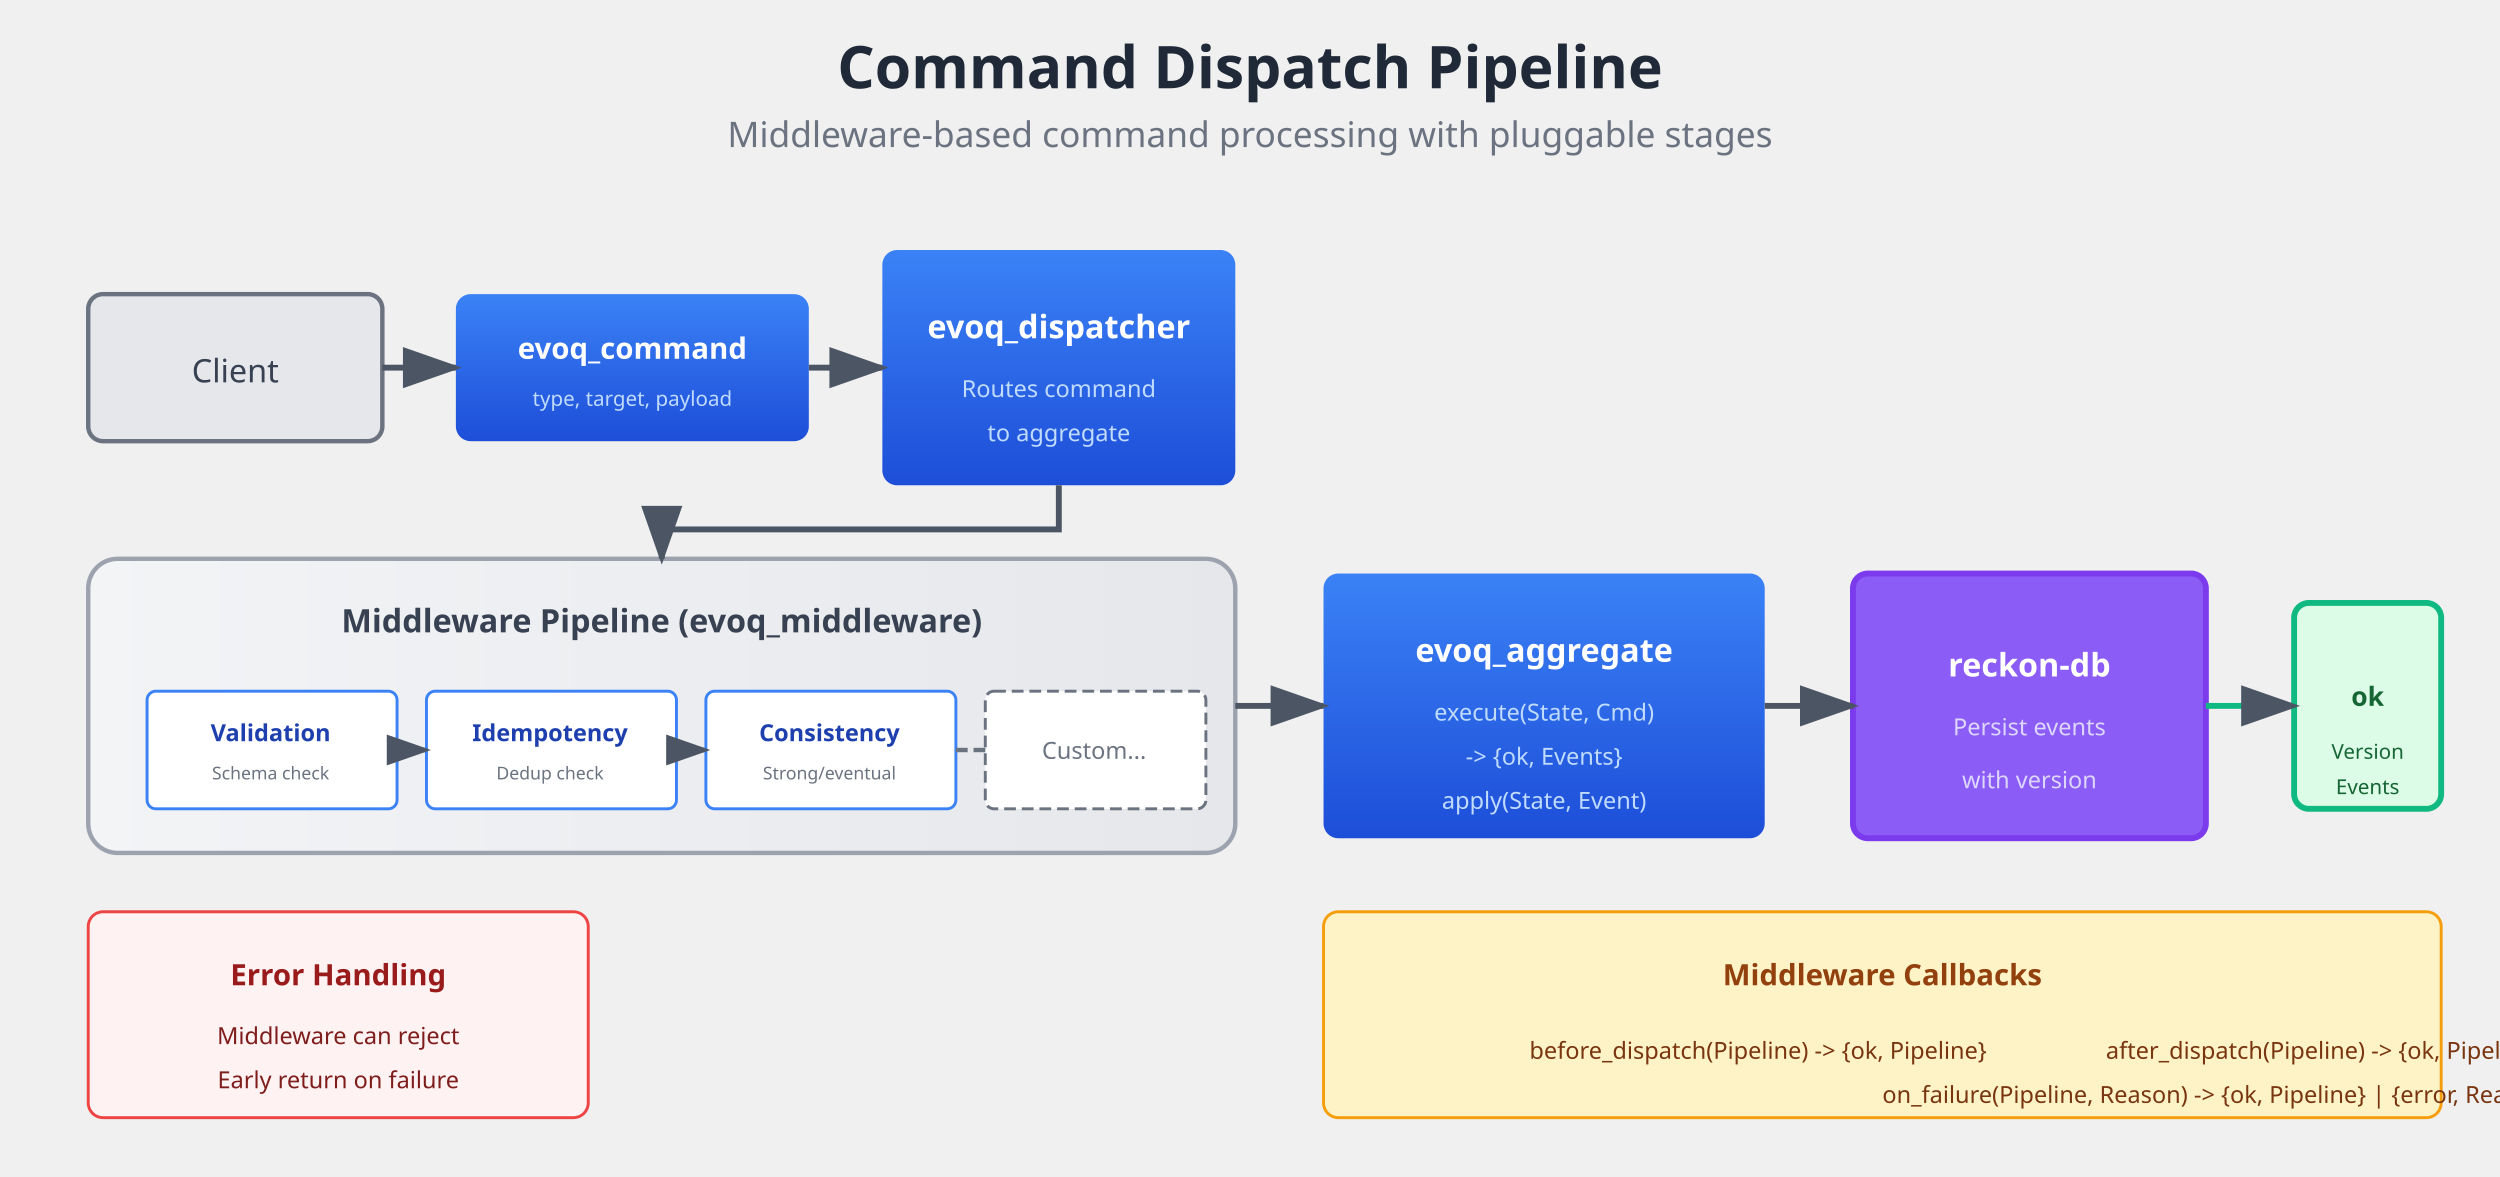
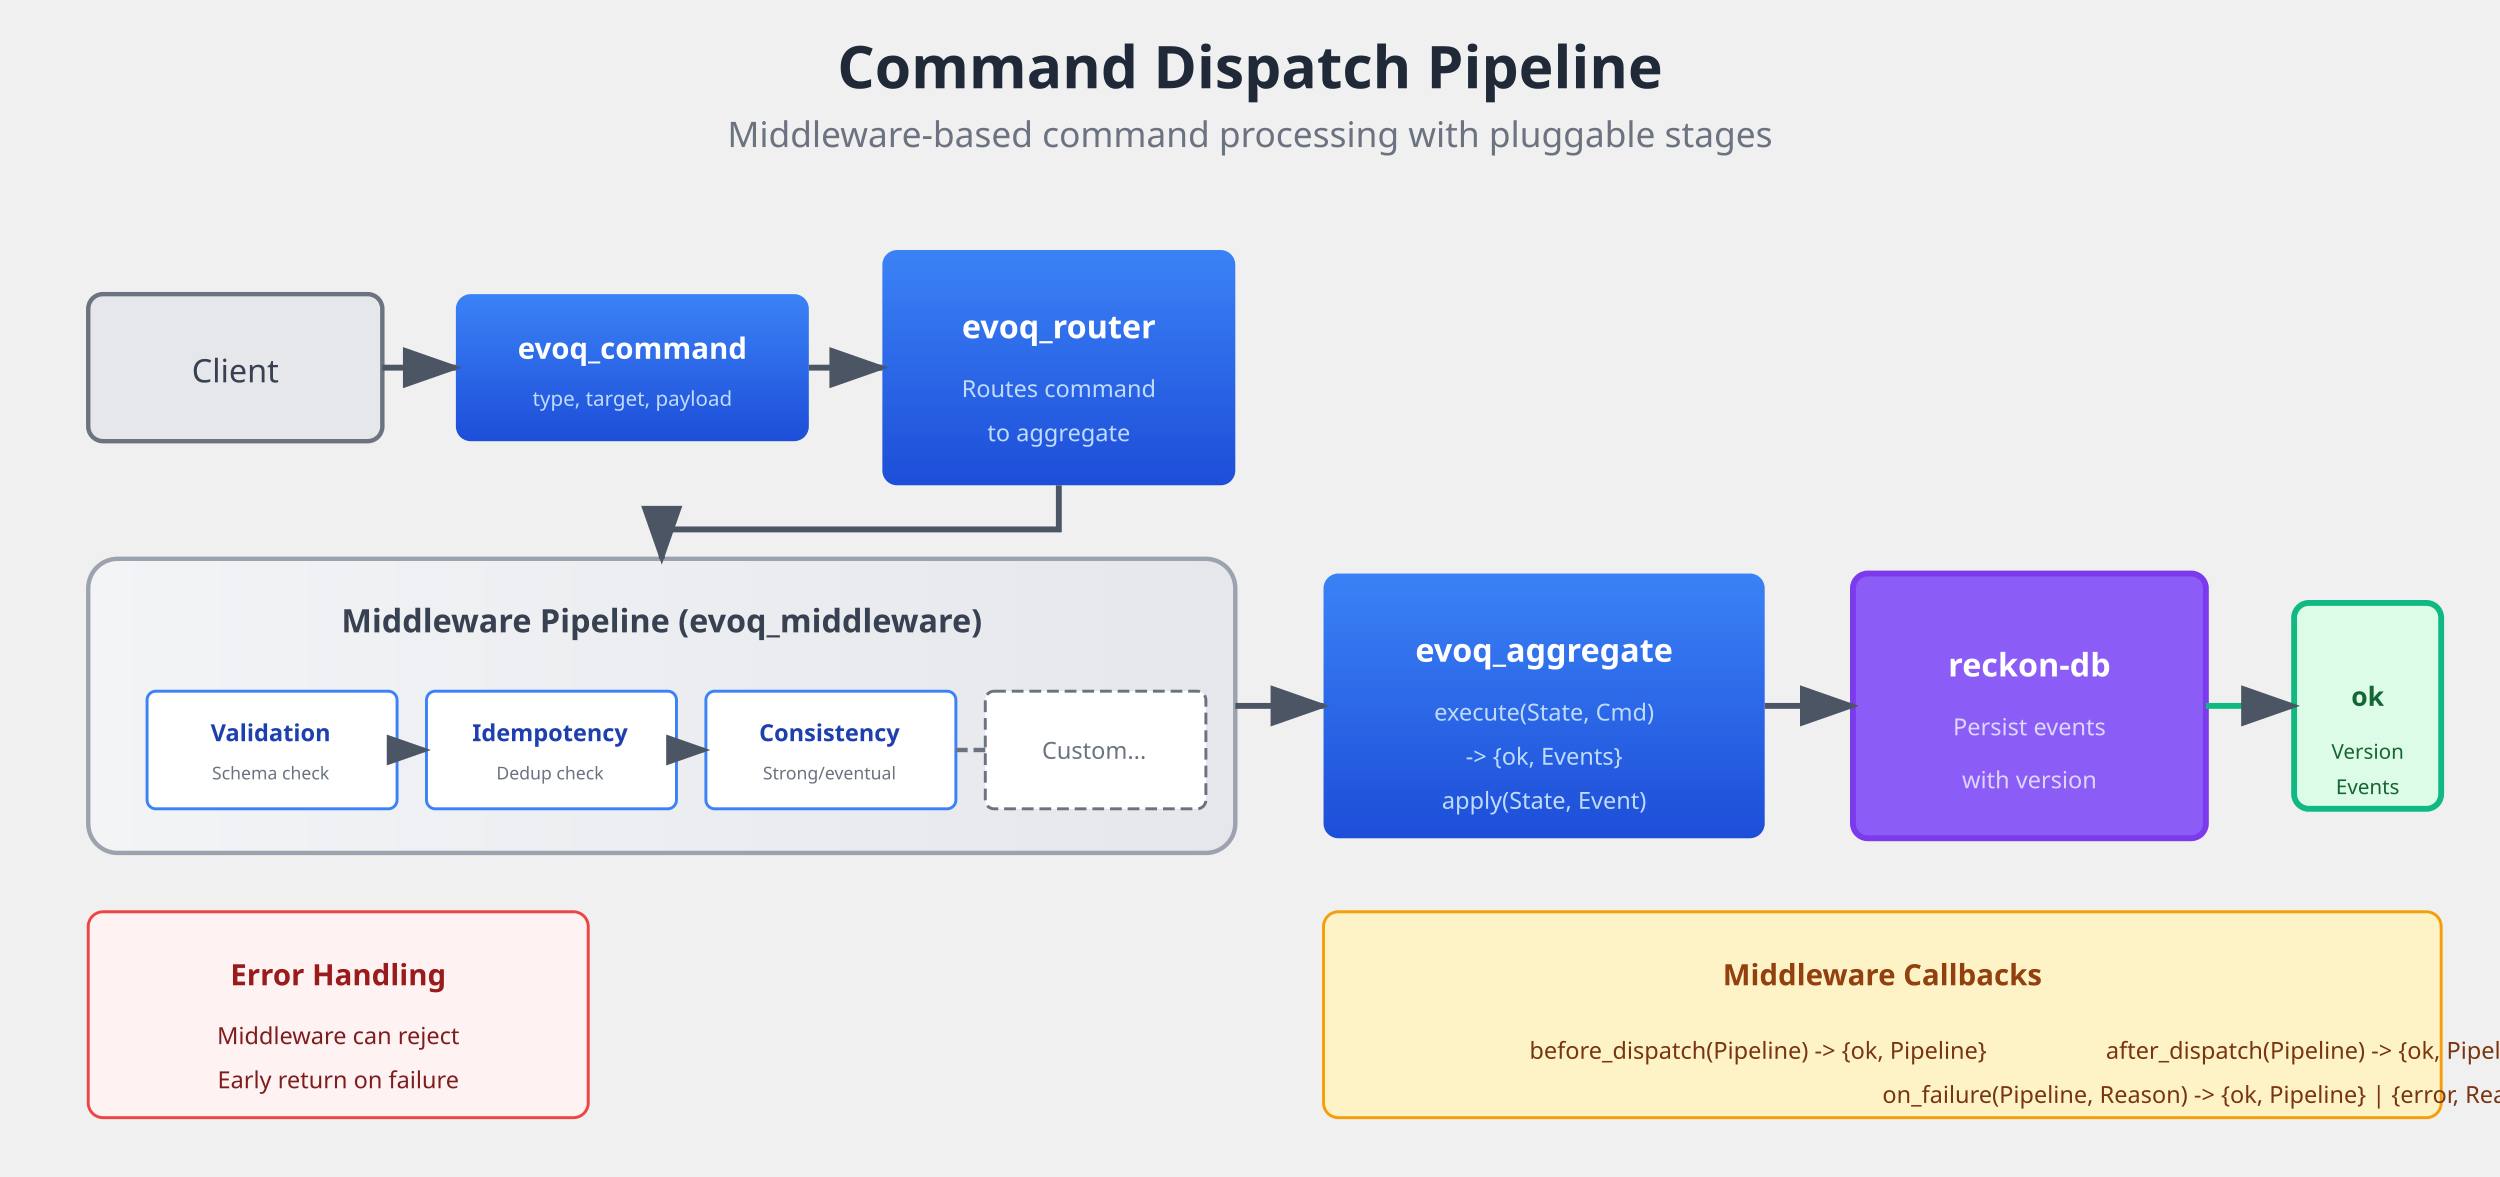
<svg xmlns="http://www.w3.org/2000/svg" viewBox="0 0 850 400">
  <defs>
    <marker id="arrowCmd" markerWidth="10" markerHeight="7" refX="9" refY="3.5" orient="auto">
      <polygon points="0 0, 10 3.5, 0 7" fill="#4b5563" />
    </marker>
    <linearGradient id="cmdGrad" x1="0%" y1="0%" x2="0%" y2="100%">
      <stop offset="0%" style="stop-color:#3b82f6;stop-opacity:1" />
      <stop offset="100%" style="stop-color:#1d4ed8;stop-opacity:1" />
    </linearGradient>
    <linearGradient id="middlewareGrad" x1="0%" y1="0%" x2="100%" y2="0%">
      <stop offset="0%" style="stop-color:#f3f4f6;stop-opacity:1" />
      <stop offset="100%" style="stop-color:#e5e7eb;stop-opacity:1" />
    </linearGradient>
  </defs>
  <text x="425" y="30" font-family="system-ui, sans-serif" font-size="20" font-weight="bold" text-anchor="middle" fill="#1f2937">Command Dispatch Pipeline</text>
  <text x="425" y="50" font-family="system-ui, sans-serif" font-size="12" text-anchor="middle" fill="#6b7280">Middleware-based command processing with pluggable stages</text>
  <rect x="30" y="100" width="100" height="50" rx="5" fill="#e5e7eb" stroke="#6b7280" stroke-width="1.5" />
  <text x="80" y="130" font-family="system-ui, sans-serif" font-size="11" text-anchor="middle" fill="#374151">Client</text>
  <rect x="155" y="100" width="120" height="50" rx="5" fill="url(#cmdGrad)" />
  <text x="215" y="122" font-family="system-ui, sans-serif" font-size="10" font-weight="bold" text-anchor="middle" fill="white">evoq_command</text>
  <text x="215" y="138" font-family="system-ui, sans-serif" font-size="7" text-anchor="middle" fill="#bfdbfe">type, target, payload</text>
  <line x1="130" y1="125" x2="155" y2="125" stroke="#4b5563" stroke-width="2" marker-end="url(#arrowCmd)" />
  <rect x="300" y="85" width="120" height="80" rx="5" fill="url(#cmdGrad)" />
-   <text x="360" y="115" font-family="system-ui, sans-serif" font-size="11" font-weight="bold" text-anchor="middle" fill="white">evoq_dispatcher</text>
+   <text x="360" y="115" font-family="system-ui, sans-serif" font-size="11" font-weight="bold" text-anchor="middle" fill="white">evoq_router</text>
  <text x="360" y="135" font-family="system-ui, sans-serif" font-size="8" text-anchor="middle" fill="#bfdbfe">Routes command</text>
  <text x="360" y="150" font-family="system-ui, sans-serif" font-size="8" text-anchor="middle" fill="#bfdbfe">to aggregate</text>
  <line x1="275" y1="125" x2="300" y2="125" stroke="#4b5563" stroke-width="2" marker-end="url(#arrowCmd)" />
  <rect x="30" y="190" width="390" height="100" rx="10" fill="url(#middlewareGrad)" stroke="#9ca3af" stroke-width="1.5" />
  <text x="225" y="215" font-family="system-ui, sans-serif" font-size="11" font-weight="bold" text-anchor="middle" fill="#374151">Middleware Pipeline (evoq_middleware)</text>
  <rect x="50" y="235" width="85" height="40" rx="3" fill="white" stroke="#3b82f6" />
  <text x="92" y="252" font-family="system-ui, sans-serif" font-size="8" font-weight="bold" text-anchor="middle" fill="#1e40af">Validation</text>
  <text x="92" y="265" font-family="system-ui, sans-serif" font-size="6" text-anchor="middle" fill="#6b7280">Schema check</text>
  <rect x="145" y="235" width="85" height="40" rx="3" fill="white" stroke="#3b82f6" />
  <text x="187" y="252" font-family="system-ui, sans-serif" font-size="8" font-weight="bold" text-anchor="middle" fill="#1e40af">Idempotency</text>
  <text x="187" y="265" font-family="system-ui, sans-serif" font-size="6" text-anchor="middle" fill="#6b7280">Dedup check</text>
  <rect x="240" y="235" width="85" height="40" rx="3" fill="white" stroke="#3b82f6" />
  <text x="282" y="252" font-family="system-ui, sans-serif" font-size="8" font-weight="bold" text-anchor="middle" fill="#1e40af">Consistency</text>
  <text x="282" y="265" font-family="system-ui, sans-serif" font-size="6" text-anchor="middle" fill="#6b7280">Strong/eventual</text>
  <rect x="335" y="235" width="75" height="40" rx="3" fill="white" stroke="#6b7280" stroke-dasharray="4,2" />
  <text x="372" y="258" font-family="system-ui, sans-serif" font-size="8" text-anchor="middle" fill="#6b7280">Custom...</text>
  <line x1="135" y1="255" x2="145" y2="255" stroke="#3b82f6" stroke-width="1.5" marker-end="url(#arrowCmd)" />
  <line x1="230" y1="255" x2="240" y2="255" stroke="#3b82f6" stroke-width="1.5" marker-end="url(#arrowCmd)" />
  <line x1="325" y1="255" x2="335" y2="255" stroke="#6b7280" stroke-width="1.5" stroke-dasharray="4,2" />
  <path d="M 360 165 L 360 180 L 225 180 L 225 190" fill="none" stroke="#4b5563" stroke-width="2" marker-end="url(#arrowCmd)" />
  <rect x="450" y="195" width="150" height="90" rx="5" fill="url(#cmdGrad)" />
  <text x="525" y="225" font-family="system-ui, sans-serif" font-size="11" font-weight="bold" text-anchor="middle" fill="white">evoq_aggregate</text>
  <text x="525" y="245" font-family="system-ui, sans-serif" font-size="8" text-anchor="middle" fill="#bfdbfe">execute(State, Cmd)</text>
  <text x="525" y="260" font-family="system-ui, sans-serif" font-size="8" text-anchor="middle" fill="#bfdbfe">-&gt; {ok, Events}</text>
  <text x="525" y="275" font-family="system-ui, sans-serif" font-size="8" text-anchor="middle" fill="#bfdbfe">apply(State, Event)</text>
  <line x1="420" y1="240" x2="450" y2="240" stroke="#4b5563" stroke-width="2" marker-end="url(#arrowCmd)" />
  <rect x="630" y="195" width="120" height="90" rx="5" fill="#8b5cf6" stroke="#7c3aed" stroke-width="2" />
  <text x="690" y="230" font-family="system-ui, sans-serif" font-size="11" font-weight="bold" text-anchor="middle" fill="white">reckon-db</text>
  <text x="690" y="250" font-family="system-ui, sans-serif" font-size="8" text-anchor="middle" fill="#ddd6fe">Persist events</text>
  <text x="690" y="268" font-family="system-ui, sans-serif" font-size="8" text-anchor="middle" fill="#ddd6fe">with version</text>
  <line x1="600" y1="240" x2="630" y2="240" stroke="#4b5563" stroke-width="2" marker-end="url(#arrowCmd)" />
  <rect x="780" y="205" width="50" height="70" rx="5" fill="#dcfce7" stroke="#10b981" stroke-width="2" />
  <text x="805" y="240" font-family="system-ui, sans-serif" font-size="9" font-weight="bold" text-anchor="middle" fill="#166534">ok</text>
  <text x="805" y="258" font-family="system-ui, sans-serif" font-size="7" text-anchor="middle" fill="#166534">Version</text>
  <text x="805" y="270" font-family="system-ui, sans-serif" font-size="7" text-anchor="middle" fill="#166534">Events</text>
  <line x1="750" y1="240" x2="780" y2="240" stroke="#10b981" stroke-width="2" marker-end="url(#arrowCmd)" />
  <rect x="450" y="310" width="380" height="70" rx="5" fill="#fef3c7" stroke="#f59e0b" />
  <text x="640" y="335" font-family="system-ui, sans-serif" font-size="10" font-weight="bold" text-anchor="middle" fill="#92400e">Middleware Callbacks</text>
  <text x="520" y="360" font-family="system-ui, sans-serif" font-size="8" fill="#78350f">before_dispatch(Pipeline) -&gt; {ok, Pipeline}</text>
  <text x="716" y="360" font-family="system-ui, sans-serif" font-size="8" fill="#78350f">after_dispatch(Pipeline) -&gt; {ok, Pipeline}</text>
  <text x="640" y="375" font-family="system-ui, sans-serif" font-size="8" fill="#78350f">on_failure(Pipeline, Reason) -&gt; {ok, Pipeline} | {error, Reason}</text>
  <rect x="30" y="310" width="170" height="70" rx="5" fill="#fef2f2" stroke="#ef4444" />
  <text x="115" y="335" font-family="system-ui, sans-serif" font-size="10" font-weight="bold" text-anchor="middle" fill="#991b1b">Error Handling</text>
  <text x="115" y="355" font-family="system-ui, sans-serif" font-size="8" text-anchor="middle" fill="#7f1d1d">Middleware can reject</text>
  <text x="115" y="370" font-family="system-ui, sans-serif" font-size="8" text-anchor="middle" fill="#7f1d1d">Early return on failure</text>
</svg>
